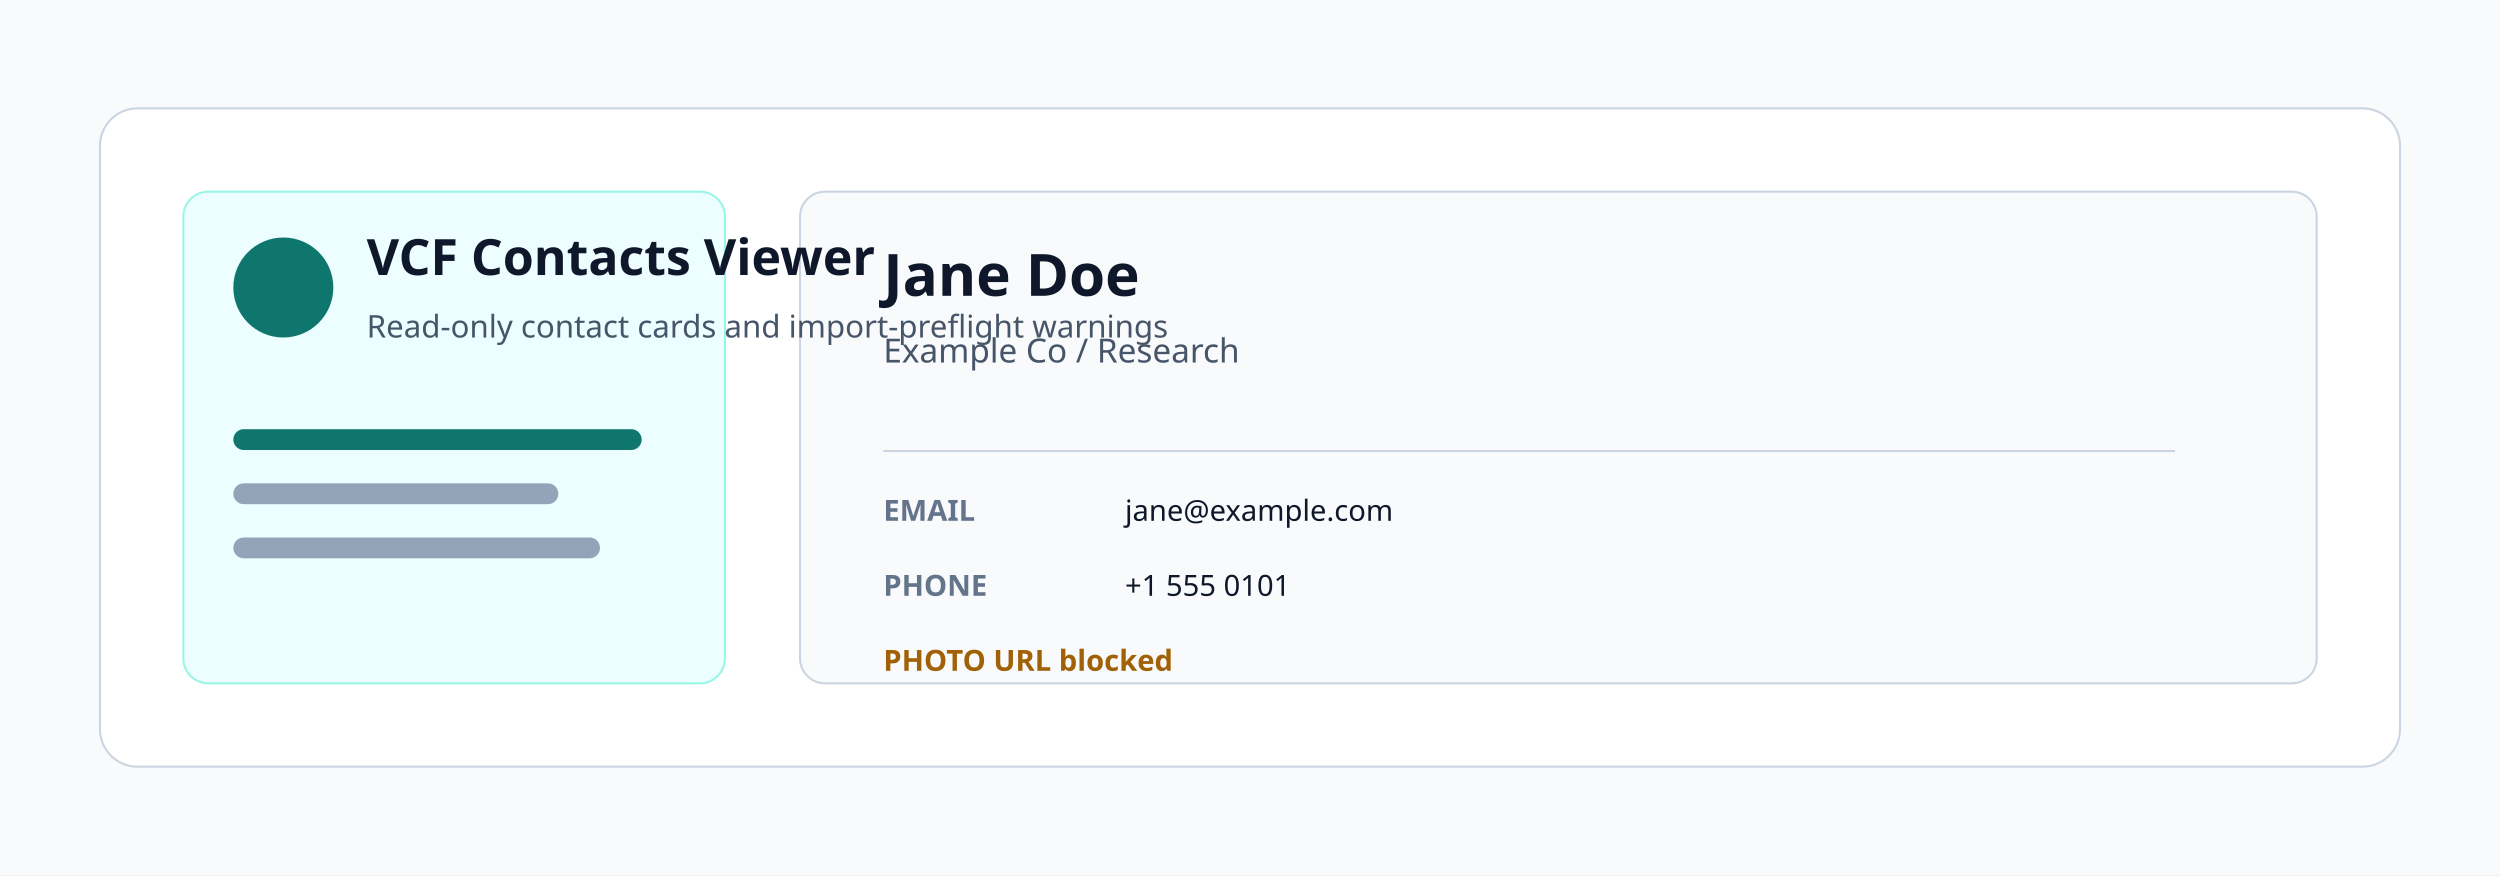
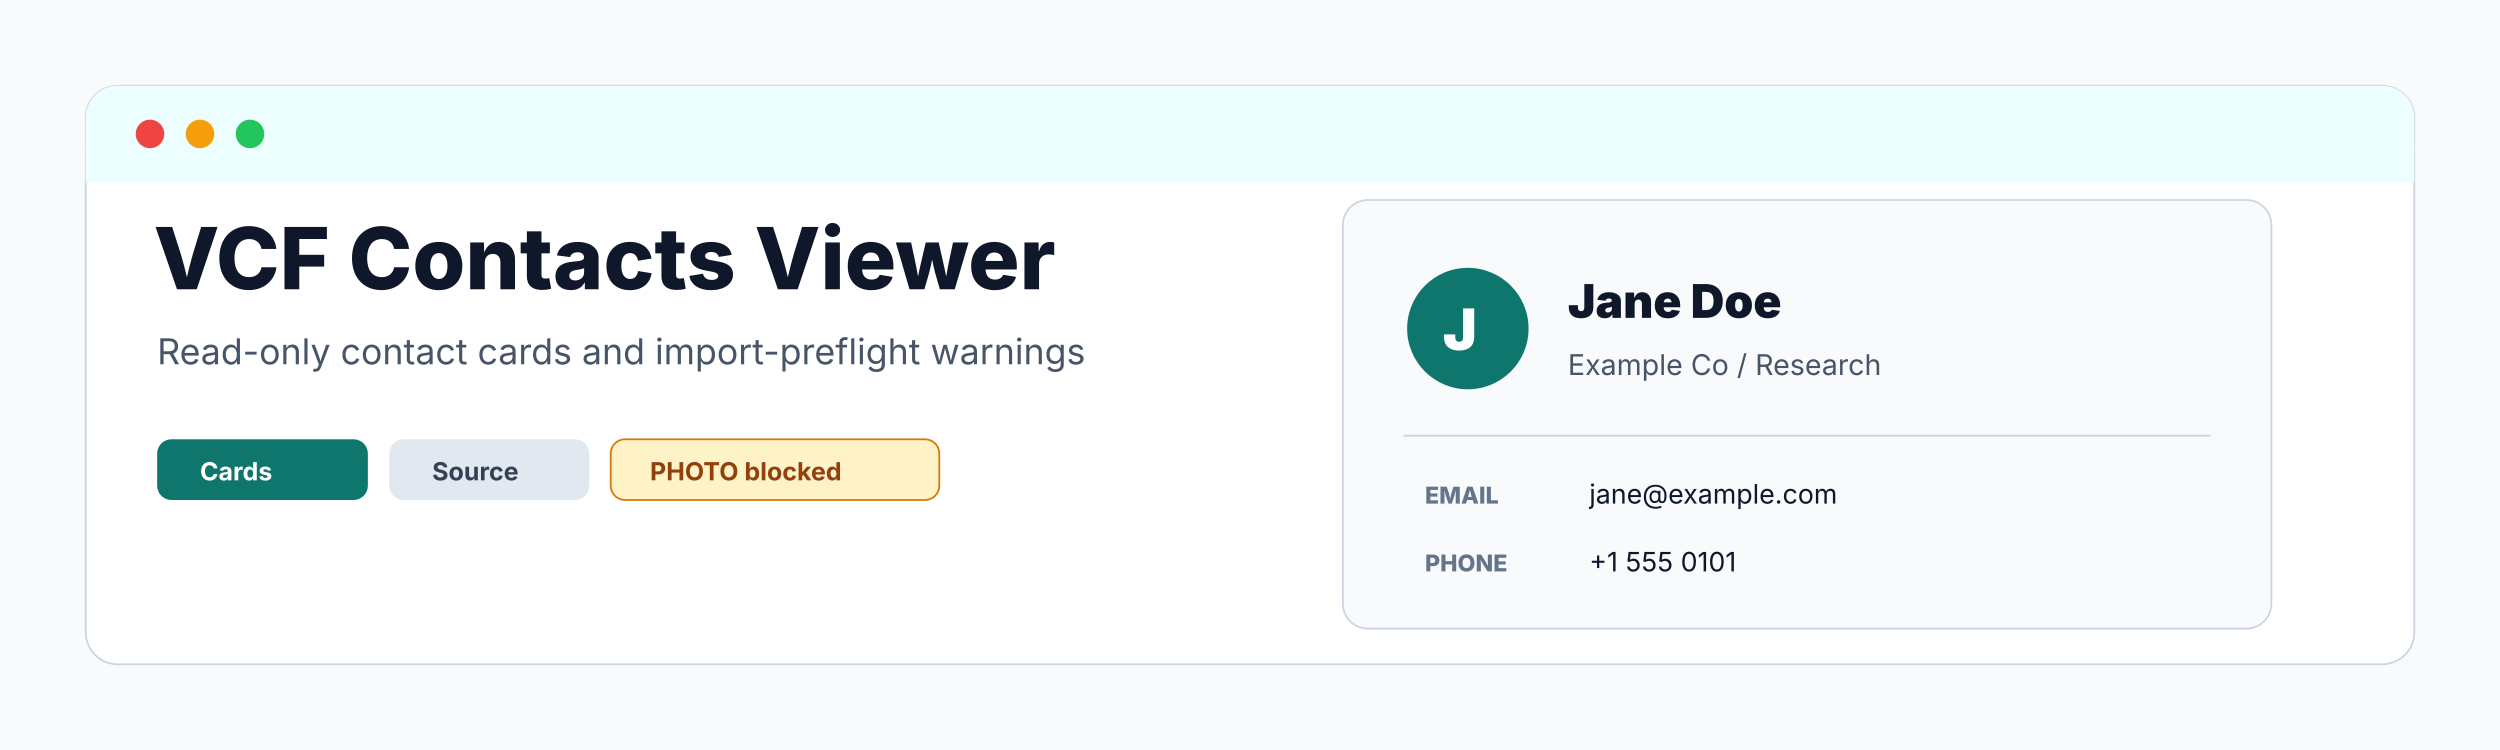
- <svg xmlns="http://www.w3.org/2000/svg" width="1200" height="420" viewBox="0 0 1200 420" role="img" aria-labelledby="title desc">
-   <rect width="1200" height="420" fill="#f8fafc" />
-   <rect x="48" y="52" width="1104" height="316" rx="18" fill="#ffffff" stroke="#cbd5e1" />
-   <rect x="88" y="92" width="260" height="236" rx="12" fill="#ecfeff" stroke="#99f6e4" />
-   <rect x="384" y="92" width="728" height="236" rx="12" fill="#f8fafc" stroke="#cbd5e1" />
-   <circle cx="136" cy="138" r="24" fill="#0f766e" />
-   <text x="176" y="132" fill="#0f172a" font-family="ui-sans-serif, system-ui" font-size="24" font-weight="700">VCF Contacts Viewer</text>
-   <text x="176" y="162" fill="#475569" font-family="ui-sans-serif, system-ui" font-size="15">Read-only contact cards and import-preflight warnings</text>
-   <rect x="112" y="206" width="196" height="10" rx="5" fill="#0f766e" />
-   <rect x="112" y="232" width="156" height="10" rx="5" fill="#94a3b8" />
-   <rect x="112" y="258" width="176" height="10" rx="5" fill="#94a3b8" />
-   <text x="424" y="142" fill="#0f172a" font-family="ui-sans-serif, system-ui" font-size="28" font-weight="800">Jane Doe</text>
-   <text x="424" y="174" fill="#475569" font-family="ui-sans-serif, system-ui" font-size="16">Example Co / Research</text>
-   <rect x="424" y="216" width="620" height="1" fill="#cbd5e1" />
-   <text x="424" y="250" fill="#64748b" font-family="ui-sans-serif, system-ui" font-size="14" font-weight="700">EMAIL</text>
-   <text x="540" y="250" fill="#0f172a" font-family="ui-sans-serif, system-ui" font-size="14">jane@example.com</text>
-   <text x="424" y="286" fill="#64748b" font-family="ui-sans-serif, system-ui" font-size="14" font-weight="700">PHONE</text>
-   <text x="540" y="286" fill="#0f172a" font-family="ui-sans-serif, system-ui" font-size="14">+1 555 0101</text>
-   <text x="424" y="322" fill="#a16207" font-family="ui-sans-serif, system-ui" font-size="14" font-weight="700">PHOTO URL blocked</text>
+ <svg xmlns="http://www.w3.org/2000/svg" width="1400" height="420" viewBox="0 0 1400 420" role="img" aria-labelledby="title desc">
+   <rect width="1400" height="420" fill="#f8fafc" />
+   <rect x="48" y="48" width="1304" height="324" rx="18" fill="#ffffff" stroke="#cbd5e1" />
+   <rect x="48" y="48" width="1304" height="54" rx="18" fill="#ecfeff" />
+   <rect x="48" y="82" width="1304" height="20" fill="#ecfeff" />
+   <circle cx="84" cy="75" r="8" fill="#ef4444" />
+   <circle cx="112" cy="75" r="8" fill="#f59e0b" />
+   <circle cx="140" cy="75" r="8" fill="#22c55e" />
+   <text x="86" y="162" fill="#0f172a" font-family="Inter, Arial, sans-serif" font-size="48" font-weight="800">VCF Contacts Viewer</text>
+   <text x="88" y="204" fill="#475569" font-family="Inter, Arial, sans-serif" font-size="20">Read-only contact cards and import-preflight warnings</text>
+   <g transform="translate(88 246)">
+     <rect width="118" height="34" rx="8" fill="#0f766e" />
+     <text x="24" y="23" fill="#ffffff" font-family="Inter, Arial, sans-serif" font-size="14" font-weight="700">Cards</text>
+     <rect x="130" width="112" height="34" rx="8" fill="#e2e8f0" />
+     <text x="154" y="23" fill="#334155" font-family="Inter, Arial, sans-serif" font-size="14" font-weight="700">Source</text>
+     <rect x="254" width="184" height="34" rx="8" fill="#fef3c7" stroke="#d97706" />
+     <text x="276" y="23" fill="#92400e" font-family="Inter, Arial, sans-serif" font-size="14" font-weight="700">PHOTO blocked</text>
+   </g>
+   <g transform="translate(752 112)">
+     <rect width="520" height="240" rx="14" fill="#f8fafc" stroke="#cbd5e1" />
+     <circle cx="70" cy="72" r="34" fill="#0f766e" />
+     <text x="56" y="84" fill="#ffffff" font-family="Inter, Arial, sans-serif" font-size="32" font-weight="900">J</text>
+     <text x="126" y="66" fill="#0f172a" font-family="Inter, Arial, sans-serif" font-size="26" font-weight="900">Jane Doe</text>
+     <text x="126" y="98" fill="#475569" font-family="Inter, Arial, sans-serif" font-size="16">Example Co / Research</text>
+     <line x1="34" y1="132" x2="486" y2="132" stroke="#cbd5e1" />
+     <text x="46" y="170" fill="#64748b" font-family="Inter, Arial, sans-serif" font-size="13" font-weight="800">EMAIL</text>
+     <text x="138" y="170" fill="#0f172a" font-family="Inter, Arial, sans-serif" font-size="15">jane@example.com</text>
+     <text x="46" y="208" fill="#64748b" font-family="Inter, Arial, sans-serif" font-size="13" font-weight="800">PHONE</text>
+     <text x="138" y="208" fill="#0f172a" font-family="Inter, Arial, sans-serif" font-size="15">+1 555 0101</text>
+   </g>
</svg>
